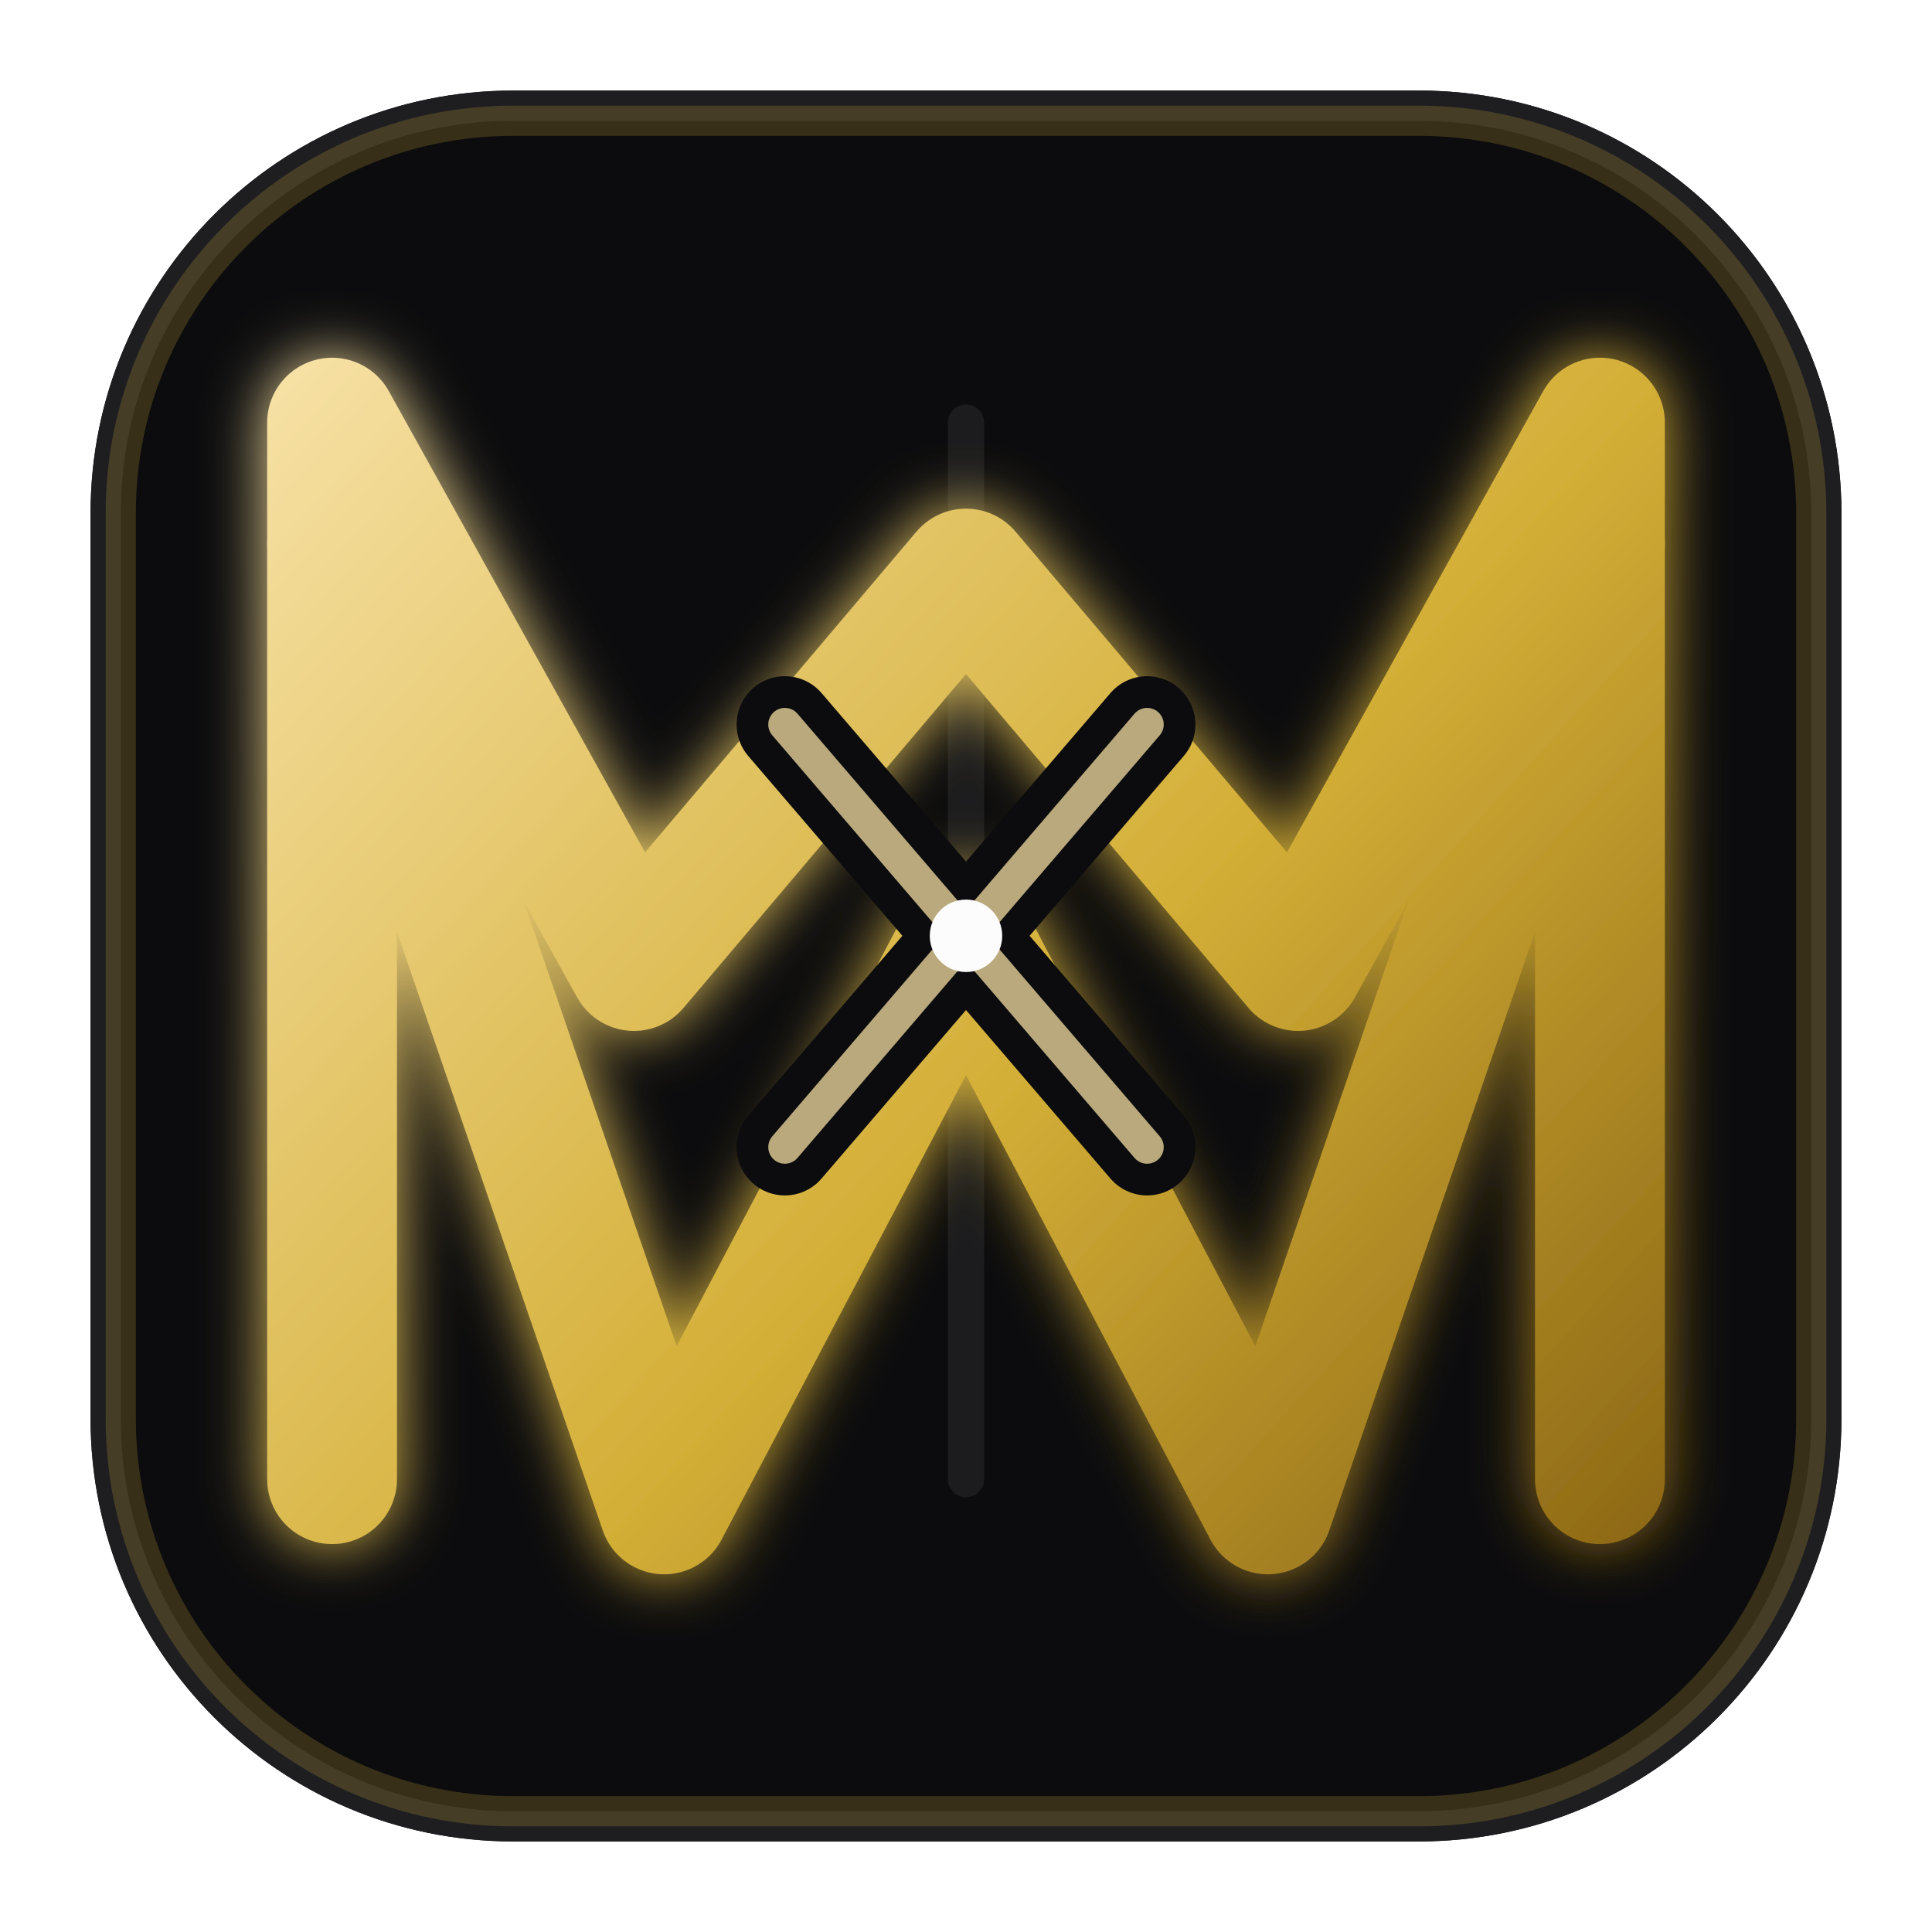
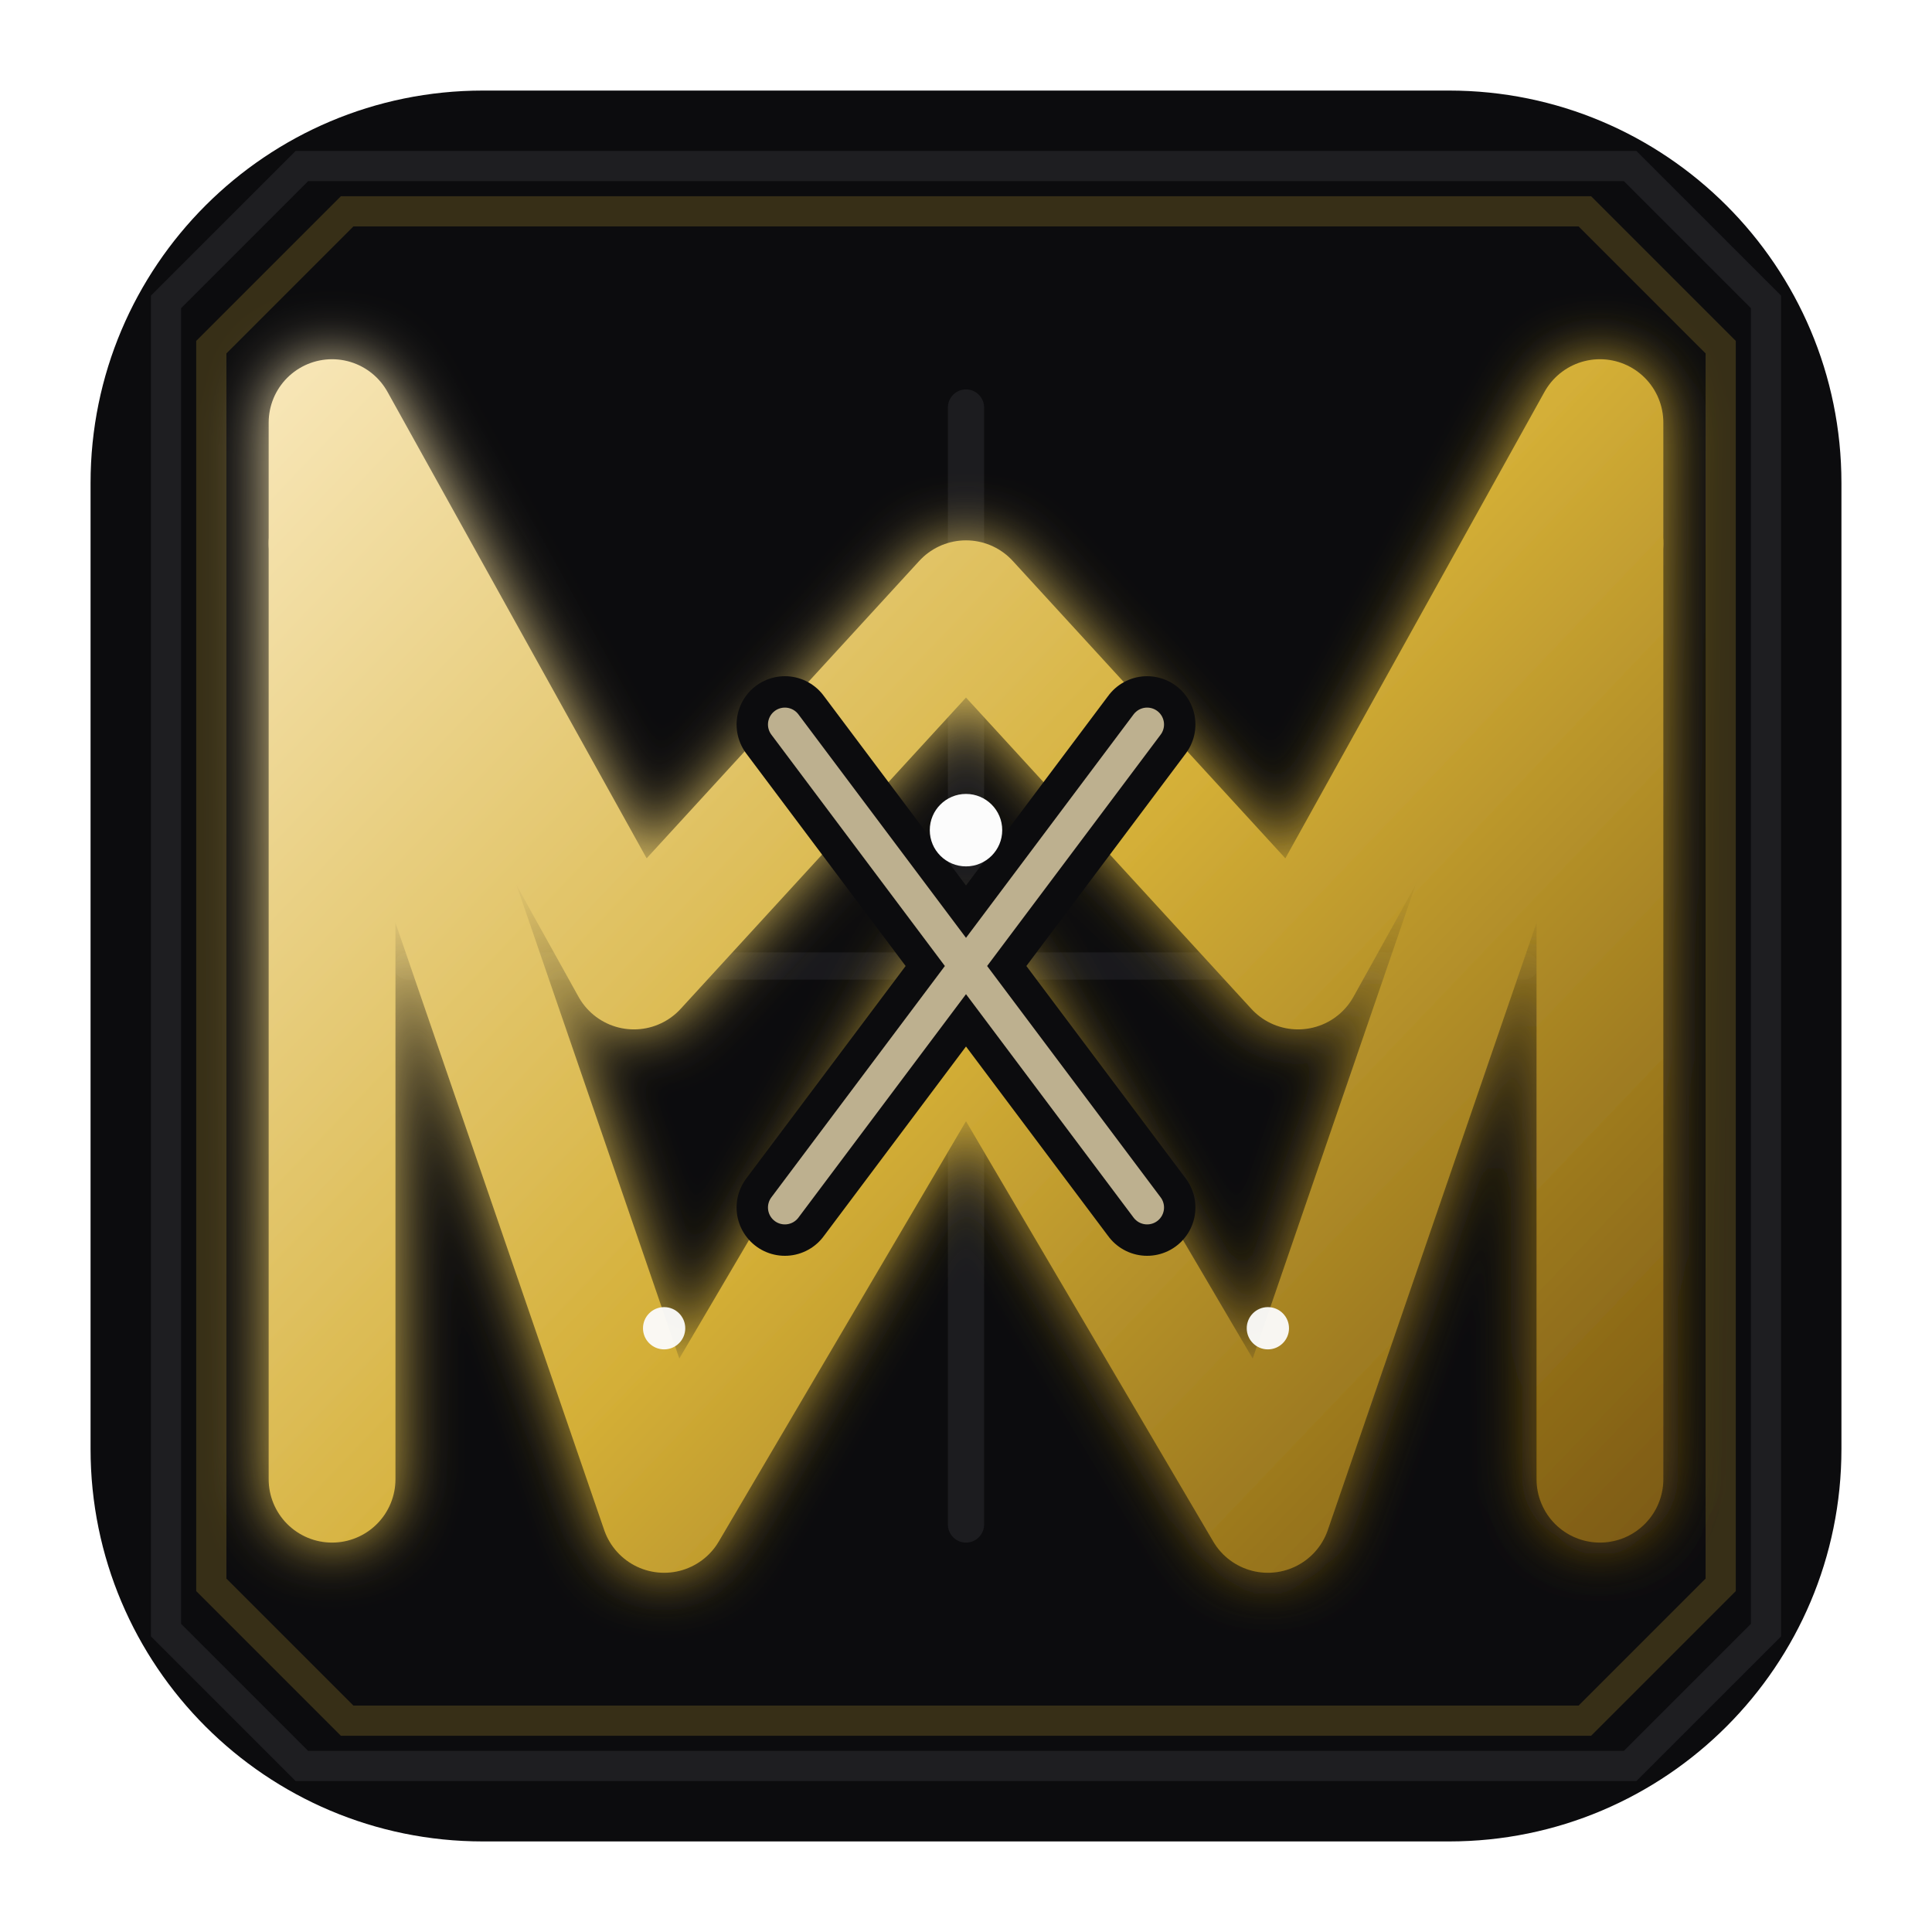
- <svg xmlns="http://www.w3.org/2000/svg" width="512" height="512" viewBox="0 0 64 64" role="img" aria-label="MXW favicon">
+ <svg xmlns="http://www.w3.org/2000/svg" width="512" height="512" viewBox="0 0 64 64" role="img" aria-label="MXW favicon engineering edition">
  <defs>
-     <linearGradient id="mxwGoldFav" x1="10" y1="12" x2="54" y2="52" gradientUnits="userSpaceOnUse">
-       <stop offset="0%" stop-color="#F6E0A3" />
-       <stop offset="56%" stop-color="#D4AF37" />
-       <stop offset="100%" stop-color="#8D6815" />
+     <linearGradient id="mxwTraceFav" x1="10" y1="11" x2="54" y2="53" gradientUnits="userSpaceOnUse">
+       <stop offset="0%" stop-color="#F8E7B9" />
+       <stop offset="52%" stop-color="#D4AF37" />
+       <stop offset="100%" stop-color="#7A5810" />
    </linearGradient>
-     <filter id="mxwGlowFav" x="-25%" y="-25%" width="150%" height="150%">
+     <filter id="mxwTraceGlowFav" x="-25%" y="-25%" width="150%" height="150%">
      <feGaussianBlur stdDeviation="1" result="blur" />
      <feMerge>
        <feMergeNode in="blur" />
        <feMergeNode in="SourceGraphic" />
      </feMerge>
    </filter>
  </defs>
-   <rect x="3" y="3" width="58" height="58" rx="14" fill="#0C0C0E" />
-   <rect x="3.5" y="3.5" width="57" height="57" rx="13.5" fill="none" stroke="#1E1E21" stroke-width="1" />
-   <rect x="4" y="4" width="56" height="56" rx="13" fill="none" stroke="#D4AF37" stroke-opacity="0.22" />
-   <line x1="32" y1="14" x2="32" y2="49" stroke="#1E1E21" stroke-width="1.2" stroke-linecap="round" opacity="0.85" />
-   <g fill="none" stroke="url(#mxwGoldFav)" stroke-width="4.3" stroke-linecap="round" stroke-linejoin="round" filter="url(#mxwGlowFav)">
-     <path d="M11 49V14L21 32L32 19L43 32L53 14V49" />
-     <path d="M11 18L22 50L32 31L42 50L53 18" />
+   <rect x="3" y="3" width="58" height="58" rx="13" fill="#0C0C0E" />
+   <path d="M10 5.5H54L58.5 10V54L54 58.5H10L5.5 54V10Z" fill="none" stroke="#1E1E21" stroke-width="1" />
+   <path d="M11.5 7H52.5L57 11.5V52.5L52.5 57H11.5L7 52.5V11.5Z" fill="none" stroke="#D4AF37" stroke-opacity="0.22" stroke-width="1" />
+   <line x1="32" y1="13.5" x2="32" y2="50.5" stroke="#1E1E21" stroke-width="1.2" stroke-linecap="round" opacity="0.9" />
+   <line x1="13.5" y1="32" x2="50.5" y2="32" stroke="#1E1E21" stroke-width="0.9" stroke-linecap="round" opacity="0.75" />
+   <g fill="none" stroke="url(#mxwTraceFav)" stroke-width="4.2" stroke-linecap="round" stroke-linejoin="round" filter="url(#mxwTraceGlowFav)">
+     <path d="M11 49V14L21 32L32 20L43 32L53 14V49" />
+     <path d="M11 18L22 50L32 33L42 50L53 18" />
  </g>
  <g fill="none" stroke-linecap="round">
-     <path d="M26 24L38 38M38 24L26 38" stroke="#0C0C0E" stroke-width="3.2" />
-     <path d="M26 24L38 38M38 24L26 38" stroke="#F6E0A3" stroke-opacity="0.74" stroke-width="1.1" />
+     <path d="M26 24L38 40M38 24L26 40" stroke="#0C0C0E" stroke-width="3.2" />
+     <path d="M26 24L38 40M38 24L26 40" stroke="#F8E7B9" stroke-opacity="0.75" stroke-width="1.12" />
  </g>
-   <circle cx="32" cy="31" r="1.2" fill="#FCFCFC" />
+   <circle cx="32" cy="27.5" r="1.2" fill="#FCFCFC" />
+   <circle cx="22" cy="44" r="0.7" fill="#FCFCFC" fill-opacity="0.95" />
+   <circle cx="42" cy="44" r="0.7" fill="#FCFCFC" fill-opacity="0.95" />
</svg>
